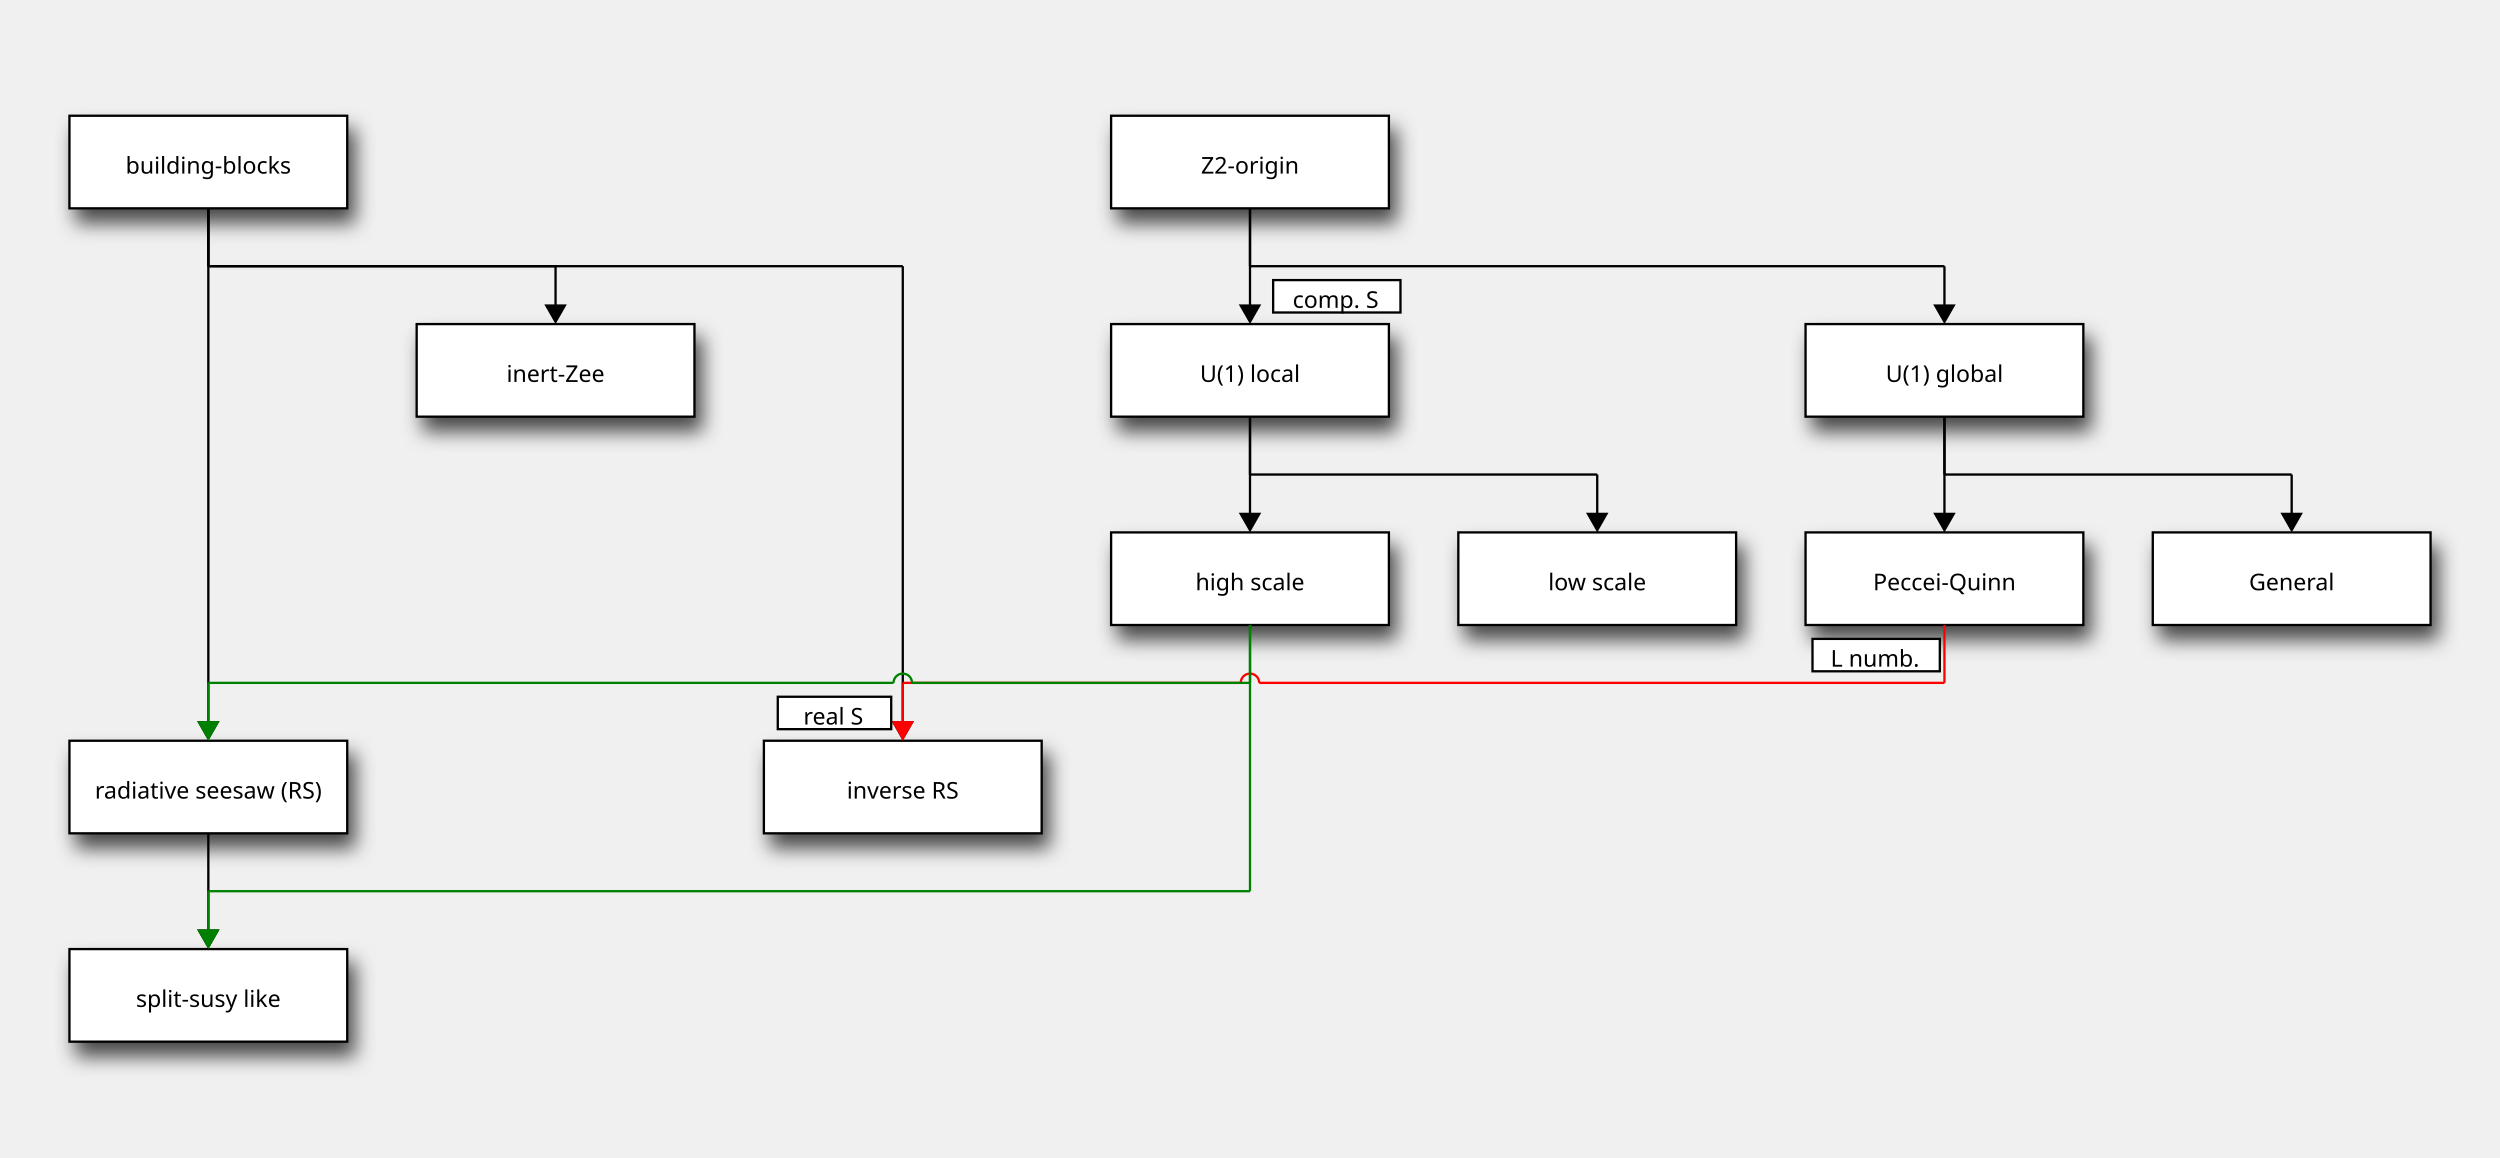
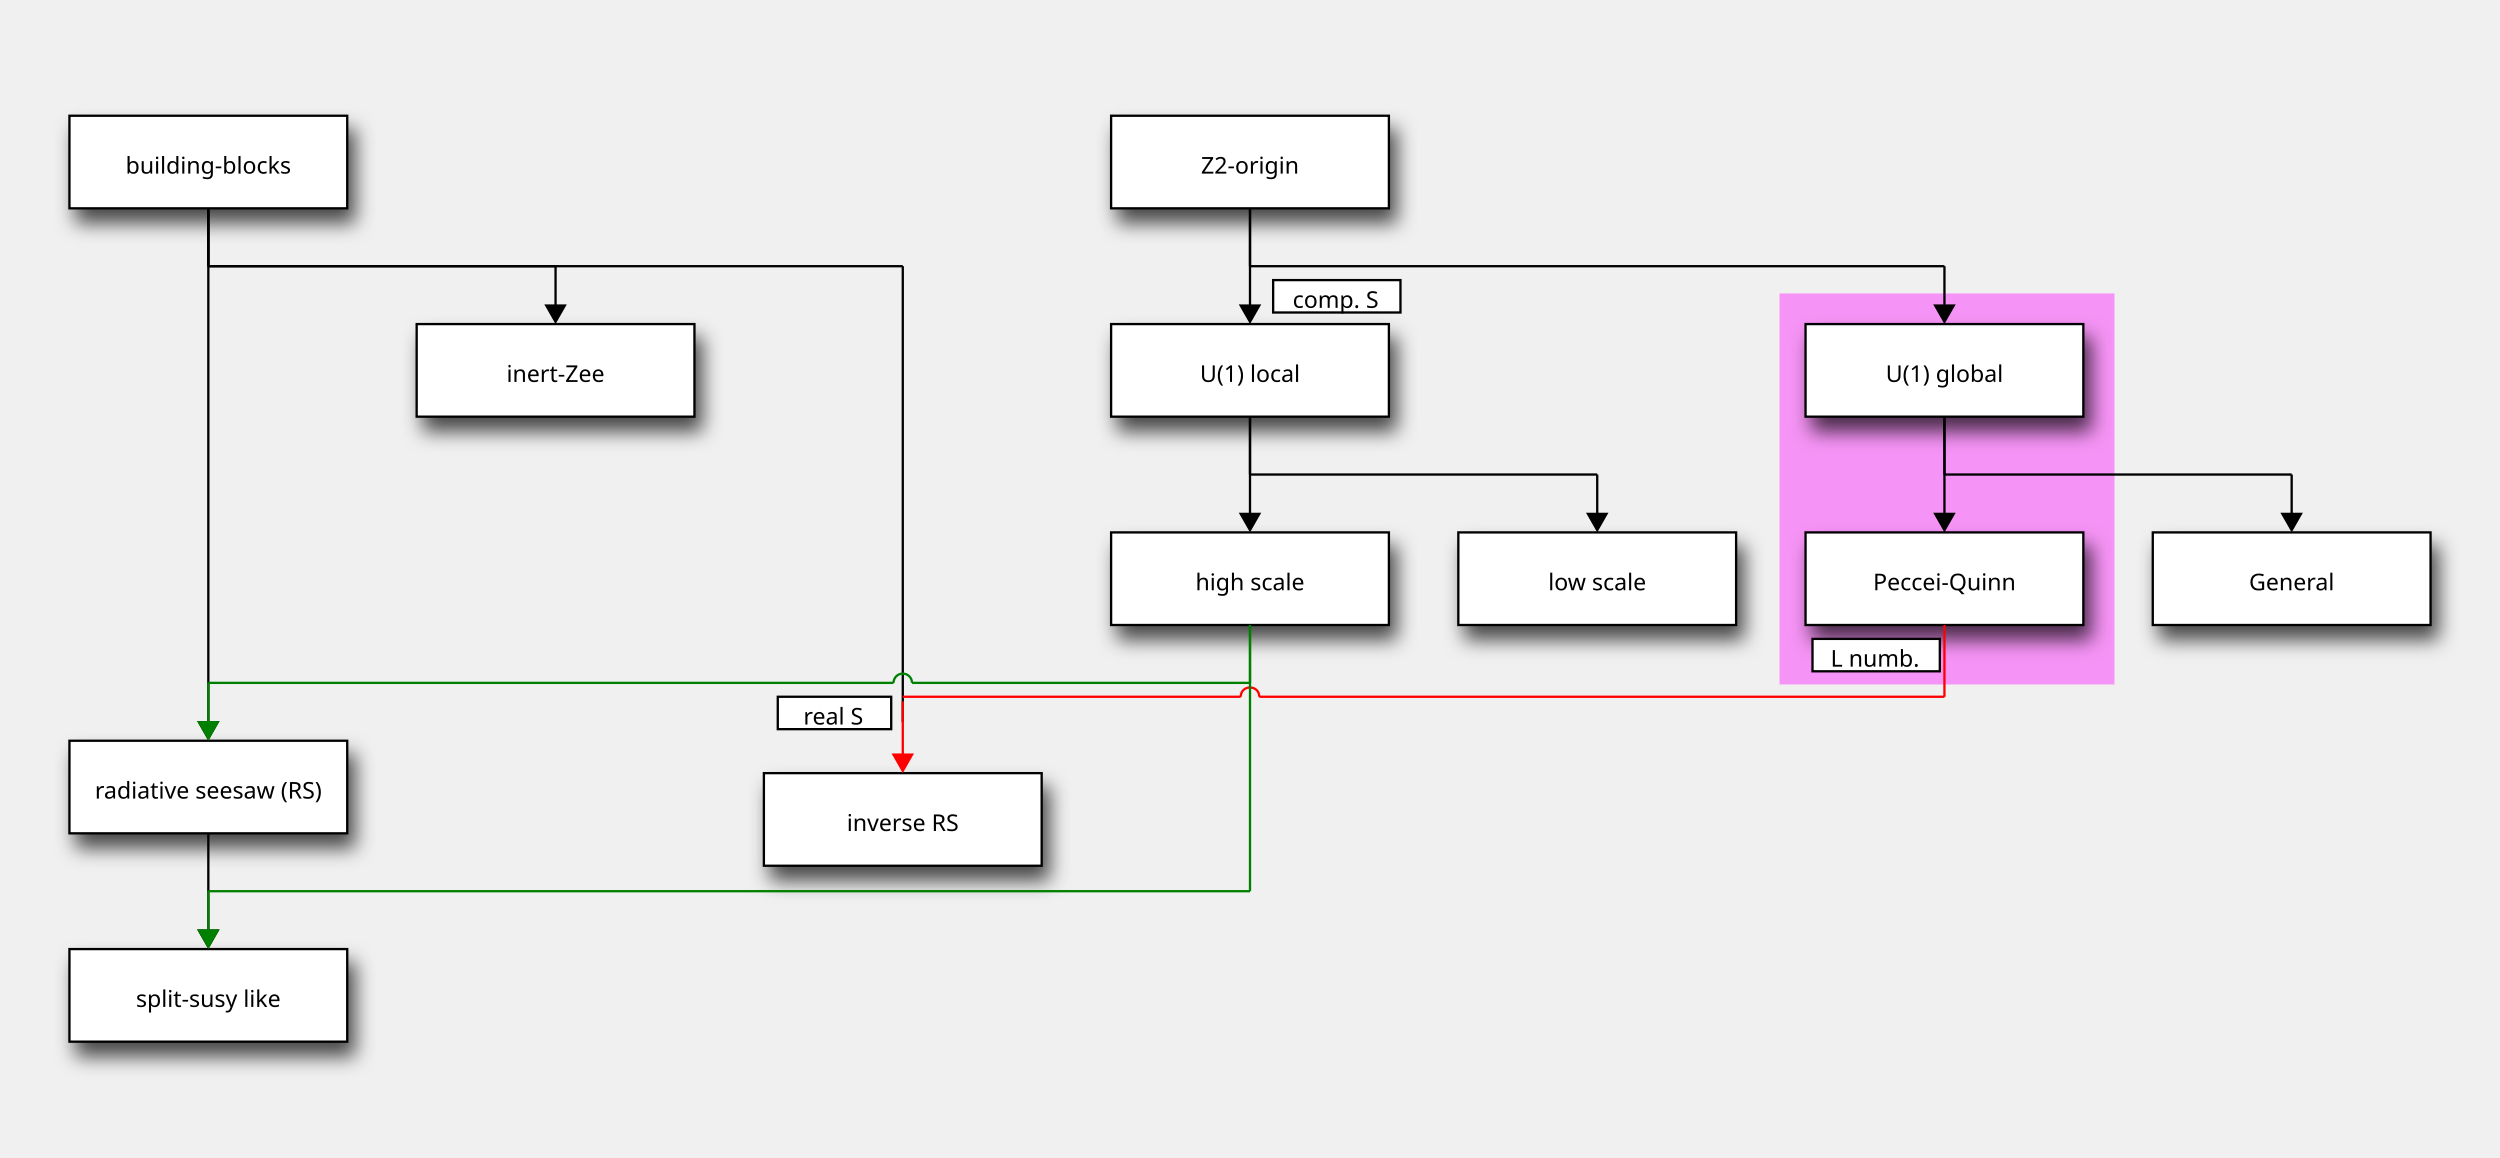
- <svg xmlns="http://www.w3.org/2000/svg" viewBox="0 0 1080 500">
+ <svg xmlns="http://www.w3.org/2000/svg" viewBox="0 0 1080 500" version="1.1" id="svg185">
  <defs id="defs_block">
    <filter height="1.504" id="filter_blur" width="1.157" x="-0.079" y="-0.252">
      <feGaussianBlur id="feGaussianBlur3780" stdDeviation="4.2" />
    </filter>
  </defs>
-   <rect fill="rgb(0,0,0)" height="40" stroke="rgb(0,0,0)" style="filter:url(#filter_blur);opacity:0.7;fill-opacity:1" width="120" x="33" y="56" />
-   <rect fill="rgb(0,0,0)" height="40" stroke="rgb(0,0,0)" style="filter:url(#filter_blur);opacity:0.7;fill-opacity:1" width="120" x="483" y="56" />
-   <rect fill="rgb(0,0,0)" height="40" stroke="rgb(0,0,0)" style="filter:url(#filter_blur);opacity:0.7;fill-opacity:1" width="120" x="33" y="326" />
-   <rect fill="rgb(0,0,0)" height="40" stroke="rgb(0,0,0)" style="filter:url(#filter_blur);opacity:0.7;fill-opacity:1" width="120" x="33" y="416" />
-   <rect fill="rgb(0,0,0)" height="40" stroke="rgb(0,0,0)" style="filter:url(#filter_blur);opacity:0.7;fill-opacity:1" width="120" x="183" y="146" />
-   <rect fill="rgb(0,0,0)" height="40" stroke="rgb(0,0,0)" style="filter:url(#filter_blur);opacity:0.7;fill-opacity:1" width="120" x="483" y="146" />
-   <rect fill="rgb(0,0,0)" height="40" stroke="rgb(0,0,0)" style="filter:url(#filter_blur);opacity:0.7;fill-opacity:1" width="120" x="783" y="146" />
-   <rect fill="rgb(0,0,0)" height="40" stroke="rgb(0,0,0)" style="filter:url(#filter_blur);opacity:0.7;fill-opacity:1" width="120" x="333" y="326" />
-   <rect fill="rgb(0,0,0)" height="40" stroke="rgb(0,0,0)" style="filter:url(#filter_blur);opacity:0.7;fill-opacity:1" width="120" x="783" y="236" />
-   <rect fill="rgb(0,0,0)" height="40" stroke="rgb(0,0,0)" style="filter:url(#filter_blur);opacity:0.7;fill-opacity:1" width="120" x="933" y="236" />
-   <rect fill="rgb(0,0,0)" height="40" stroke="rgb(0,0,0)" style="filter:url(#filter_blur);opacity:0.7;fill-opacity:1" width="120" x="483" y="236" />
-   <rect fill="rgb(0,0,0)" height="40" stroke="rgb(0,0,0)" style="filter:url(#filter_blur);opacity:0.7;fill-opacity:1" width="120" x="633" y="236" />
-   <rect fill="rgb(255,255,255)" height="40" stroke="rgb(0,0,0)" width="120" x="30" y="50" />
-   <text fill="rgb(0,0,0)" font-family="sans-serif" font-size="10" font-style="normal" font-weight="normal" text-anchor="middle" textLength="83" x="90" y="75">building-blocks</text>
-   <rect fill="rgb(255,255,255)" height="40" stroke="rgb(0,0,0)" width="120" x="480" y="50" />
-   <text fill="rgb(0,0,0)" font-family="sans-serif" font-size="10" font-style="normal" font-weight="normal" text-anchor="middle" textLength="50" x="540" y="75">Z2-origin</text>
-   <rect fill="rgb(255,255,255)" height="40" stroke="rgb(0,0,0)" width="120" x="30" y="320" />
-   <text fill="rgb(0,0,0)" font-family="sans-serif" font-size="10" font-style="normal" font-weight="normal" text-anchor="middle" textLength="116" x="90" y="345">radiative seesaw (RS)</text>
-   <rect fill="rgb(255,255,255)" height="40" stroke="rgb(0,0,0)" width="120" x="30" y="410" />
-   <text fill="rgb(0,0,0)" font-family="sans-serif" font-size="10" font-style="normal" font-weight="normal" text-anchor="middle" textLength="83" x="90" y="435">split-susy like</text>
-   <rect fill="rgb(255,255,255)" height="40" stroke="rgb(0,0,0)" width="120" x="180" y="140" />
-   <text fill="rgb(0,0,0)" font-family="sans-serif" font-size="10" font-style="normal" font-weight="normal" text-anchor="middle" textLength="50" x="240" y="165">inert-Zee</text>
-   <rect fill="rgb(255,255,255)" height="40" stroke="rgb(0,0,0)" width="120" x="480" y="140" />
-   <text fill="rgb(0,0,0)" font-family="sans-serif" font-size="10" font-style="normal" font-weight="normal" text-anchor="middle" textLength="56" x="540" y="165">U(1) local</text>
-   <rect fill="rgb(255,255,255)" height="40" stroke="rgb(0,0,0)" width="120" x="780" y="140" />
-   <text fill="rgb(0,0,0)" font-family="sans-serif" font-size="10" font-style="normal" font-weight="normal" text-anchor="middle" textLength="61" x="840" y="165">U(1) global</text>
-   <rect fill="rgb(255,255,255)" height="40" stroke="rgb(0,0,0)" width="120" x="330" y="320" />
-   <text fill="rgb(0,0,0)" font-family="sans-serif" font-size="10" font-style="normal" font-weight="normal" text-anchor="middle" textLength="56" x="390" y="345">inverse RS</text>
-   <rect fill="rgb(255,255,255)" height="40" stroke="rgb(0,0,0)" width="120" x="780" y="230" />
-   <text fill="rgb(0,0,0)" font-family="sans-serif" font-size="10" font-style="normal" font-weight="normal" text-anchor="middle" textLength="66" x="840" y="255">Peccei-Quinn</text>
-   <rect fill="rgb(255,255,255)" height="40" stroke="rgb(0,0,0)" width="120" x="930" y="230" />
-   <text fill="rgb(0,0,0)" font-family="sans-serif" font-size="10" font-style="normal" font-weight="normal" text-anchor="middle" textLength="39" x="990" y="255">General</text>
-   <rect fill="rgb(255,255,255)" height="40" stroke="rgb(0,0,0)" width="120" x="480" y="230" />
-   <text fill="rgb(0,0,0)" font-family="sans-serif" font-size="10" font-style="normal" font-weight="normal" text-anchor="middle" textLength="56" x="540" y="255">high scale</text>
-   <rect fill="rgb(255,255,255)" height="40" stroke="rgb(0,0,0)" width="120" x="630" y="230" />
-   <text fill="rgb(0,0,0)" font-family="sans-serif" font-size="10" font-style="normal" font-weight="normal" text-anchor="middle" textLength="50" x="690" y="255">low scale</text>
-   <path d="M 90 90 L 90 115" fill="none" stroke="rgb(0,0,0)" />
-   <path d="M 90 115 L 240 115" fill="none" stroke="rgb(0,0,0)" />
-   <path d="M 240 115 L 240 132" fill="none" stroke="rgb(0,0,0)" />
-   <polygon fill="rgb(0,0,0)" points="240,139 236,132 244,132 240,139" stroke="rgb(0,0,0)" />
-   <path d="M 90 90 L 90 115" fill="none" stroke="rgb(0,0,0)" />
-   <path d="M 90 115 L 390 115" fill="none" stroke="rgb(0,0,0)" />
-   <path d="M 390 115 L 390 312" fill="none" stroke="rgb(0,0,0)" />
-   <polygon fill="rgb(0,0,0)" points="390,319 386,312 394,312 390,319" stroke="rgb(0,0,0)" />
-   <path d="M 90 90 L 90 312" fill="none" stroke="rgb(0,0,0)" />
-   <polygon fill="rgb(0,0,0)" points="90,319 86,312 94,312 90,319" stroke="rgb(0,0,0)" />
-   <path d="M 540 90 L 540 115" fill="none" stroke="rgb(0,0,0)" />
-   <path d="M 540 115 L 840 115" fill="none" stroke="rgb(0,0,0)" />
-   <path d="M 840 115 L 840 132" fill="none" stroke="rgb(0,0,0)" />
-   <polygon fill="rgb(0,0,0)" points="840,139 836,132 844,132 840,139" stroke="rgb(0,0,0)" />
-   <path d="M 540 90 L 540 132" fill="none" stroke="rgb(0,0,0)" />
-   <polygon fill="rgb(0,0,0)" points="540,139 536,132 544,132 540,139" stroke="rgb(0,0,0)" />
-   <path d="M 90 360 L 90 402" fill="none" stroke="rgb(0,0,0)" />
-   <polygon fill="rgb(0,0,0)" points="90,409 86,402 94,402 90,409" stroke="rgb(0,0,0)" />
-   <path d="M 540 180 L 540 205" fill="none" stroke="rgb(0,0,0)" />
-   <path d="M 540 205 L 690 205" fill="none" stroke="rgb(0,0,0)" />
-   <path d="M 690 205 L 690 222" fill="none" stroke="rgb(0,0,0)" />
-   <polygon fill="rgb(0,0,0)" points="690,229 686,222 694,222 690,229" stroke="rgb(0,0,0)" />
-   <path d="M 540 180 L 540 222" fill="none" stroke="rgb(0,0,0)" />
-   <polygon fill="rgb(0,0,0)" points="540,229 536,222 544,222 540,229" stroke="rgb(0,0,0)" />
-   <path d="M 840 180 L 840 205" fill="none" stroke="rgb(0,0,0)" />
-   <path d="M 840 205 L 990 205" fill="none" stroke="rgb(0,0,0)" />
-   <path d="M 990 205 L 990 222" fill="none" stroke="rgb(0,0,0)" />
-   <polygon fill="rgb(0,0,0)" points="990,229 986,222 994,222 990,229" stroke="rgb(0,0,0)" />
-   <path d="M 840 180 L 840 222" fill="none" stroke="rgb(0,0,0)" />
-   <polygon fill="rgb(0,0,0)" points="840,229 836,222 844,222 840,229" stroke="rgb(0,0,0)" />
-   <path d="M 840 270 L 840 295" fill="none" stroke="rgb(255,0,0)" />
-   <path d="M 390 295 L 536 295" fill="none" stroke="rgb(255,0,0)" />
-   <path d="M 536.0 295.0 A4,4 0 0 1 544.0 295.0" fill="none" stroke="rgb(255,0,0)" />
-   <path d="M 544 295 L 840 295" fill="none" stroke="rgb(255,0,0)" />
-   <path d="M 390 295 L 390 312" fill="none" stroke="rgb(255,0,0)" />
-   <polygon fill="rgb(255,0,0)" points="390,319 386,312 394,312 390,319" stroke="rgb(255,0,0)" />
-   <path d="M 540 270 L 540 385" fill="none" stroke="rgb(0,128,0)" />
-   <path d="M 90 385 L 540 385" fill="none" stroke="rgb(0,128,0)" />
-   <path d="M 90 385 L 90 402" fill="none" stroke="rgb(0,128,0)" />
-   <polygon fill="rgb(0,128,0)" points="90,409 86,402 94,402 90,409" stroke="rgb(0,128,0)" />
-   <path d="M 540 270 L 540 295" fill="none" stroke="rgb(0,128,0)" />
-   <path d="M 90 295 L 386 295" fill="none" stroke="rgb(0,128,0)" />
-   <path d="M 386.0 295.0 A4,4 0 0 1 394.0 295.0" fill="none" stroke="rgb(0,128,0)" />
-   <path d="M 394 295 L 540 295" fill="none" stroke="rgb(0,128,0)" />
-   <path d="M 90 295 L 90 312" fill="none" stroke="rgb(0,128,0)" />
-   <polygon fill="rgb(0,128,0)" points="90,319 86,312 94,312 90,319" stroke="rgb(0,128,0)" />
-   <rect fill="white" height="14" stroke="rgb(0,0,0)" width="49" x="336" y="301" />
-   <text fill="rgb(0,0,0)" font-family="sans-serif" font-size="10" font-style="normal" font-weight="normal" text-anchor="middle" textLength="33" x="360" y="313">real S</text>
-   <rect fill="white" height="14" stroke="rgb(0,0,0)" width="55" x="550" y="121" />
-   <text fill="rgb(0,0,0)" font-family="sans-serif" font-size="10" font-style="normal" font-weight="normal" text-anchor="middle" textLength="39" x="577" y="133">comp. S</text>
-   <rect fill="white" height="14" stroke="rgb(0,0,0)" width="55" x="783" y="276" />
-   <text fill="rgb(0,0,0)" font-family="sans-serif" font-size="10" font-style="normal" font-weight="normal" text-anchor="middle" textLength="39" x="810" y="288">L numb.</text>
+   <g id="layer2" style="display:inline">
+     <rect style="opacity:1;fill:#ff00ff;fill-opacity:0.389;stroke:none;stroke-width:1.53;stroke-miterlimit:4;stroke-dasharray:none;stroke-dashoffset:0;stroke-opacity:1" id="rect200" width="144.712" height="168.917" x="768.755" y="126.772" />
+   </g>
+   <g id="layer1">
+     <rect height="40" style="opacity:0.7;fill:#000000;fill-opacity:1;stroke:#000000;filter:url(#filter_blur)" width="120" x="33" y="56" id="rect9" />
+     <rect height="40" style="opacity:0.7;fill:#000000;fill-opacity:1;stroke:#000000;filter:url(#filter_blur)" width="120" x="483" y="56" id="rect11" />
+     <rect height="40" style="opacity:0.7;fill:#000000;fill-opacity:1;stroke:#000000;filter:url(#filter_blur)" width="120" x="33" y="326" id="rect13" />
+     <rect height="40" style="opacity:0.7;fill:#000000;fill-opacity:1;stroke:#000000;filter:url(#filter_blur)" width="120" x="33" y="416" id="rect15" />
+     <rect height="40" style="opacity:0.7;fill:#000000;fill-opacity:1;stroke:#000000;filter:url(#filter_blur)" width="120" x="183" y="146" id="rect17" />
+     <rect height="40" style="opacity:0.7;fill:#000000;fill-opacity:1;stroke:#000000;filter:url(#filter_blur)" width="120" x="483" y="146" id="rect19" />
+     <rect height="40" style="opacity:0.7;fill:#000000;fill-opacity:1;stroke:#000000;filter:url(#filter_blur)" width="120" x="783" y="146" id="rect21" />
+     <rect height="40" style="opacity:0.7;fill:#000000;fill-opacity:1;stroke:#000000;filter:url(#filter_blur)" width="120" x="333" y="340" id="rect23" />
+     <rect height="40" style="opacity:0.7;fill:#000000;fill-opacity:1;stroke:#000000;filter:url(#filter_blur)" width="120" x="783" y="236" id="rect25" />
+     <rect height="40" style="opacity:0.7;fill:#000000;fill-opacity:1;stroke:#000000;filter:url(#filter_blur)" width="120" x="933" y="236" id="rect27" />
+     <rect height="40" style="opacity:0.7;fill:#000000;fill-opacity:1;stroke:#000000;filter:url(#filter_blur)" width="120" x="483" y="236" id="rect29" />
+     <rect height="40" style="opacity:0.7;fill:#000000;fill-opacity:1;stroke:#000000;filter:url(#filter_blur)" width="120" x="633" y="236" id="rect31" />
+     <rect style="fill:#ffffff;stroke:#000000" height="40" width="120" x="30" y="50" id="rect33" />
+     <text lengthAdjust="spacing" style="font-style:normal;font-weight:normal;font-size:10px;font-family:sans-serif;text-anchor:middle;fill:#000000" font-size="10" font-style="normal" font-weight="normal" textLength="83" x="90" y="75" id="text35">building-blocks</text>
+     <rect style="fill:#ffffff;stroke:#000000" height="40" width="120" x="480" y="50" id="rect37" />
+     <text lengthAdjust="spacing" style="font-style:normal;font-weight:normal;font-size:10px;font-family:sans-serif;text-anchor:middle;fill:#000000" font-size="10" font-style="normal" font-weight="normal" textLength="50" x="540" y="75" id="text39">Z2-origin</text>
+     <rect style="fill:#ffffff;stroke:#000000" height="40" width="120" x="30" y="320" id="rect41" />
+     <text lengthAdjust="spacing" style="font-style:normal;font-weight:normal;font-size:10px;font-family:sans-serif;text-anchor:middle;fill:#000000" font-size="10" font-style="normal" font-weight="normal" textLength="116" x="90" y="345" id="text43">radiative seesaw (RS)</text>
+     <rect style="fill:#ffffff;stroke:#000000" height="40" width="120" x="30" y="410" id="rect45" />
+     <text lengthAdjust="spacing" style="font-style:normal;font-weight:normal;font-size:10px;font-family:sans-serif;text-anchor:middle;fill:#000000" font-size="10" font-style="normal" font-weight="normal" textLength="83" x="90" y="435" id="text47">split-susy like</text>
+     <rect style="fill:#ffffff;stroke:#000000" height="40" width="120" x="180" y="140" id="rect49" />
+     <text lengthAdjust="spacing" style="font-style:normal;font-weight:normal;font-size:10px;font-family:sans-serif;text-anchor:middle;fill:#000000" font-size="10" font-style="normal" font-weight="normal" textLength="50" x="240" y="165" id="text51">inert-Zee</text>
+     <rect style="fill:#ffffff;stroke:#000000" height="40" width="120" x="480" y="140" id="rect53" />
+     <text lengthAdjust="spacing" style="font-style:normal;font-weight:normal;font-size:10px;font-family:sans-serif;text-anchor:middle;fill:#000000" font-size="10" font-style="normal" font-weight="normal" textLength="56" x="540" y="165" id="text55">U(1) local</text>
+     <rect style="fill:#ffffff;stroke:#000000" height="40" width="120" x="780" y="140" id="rect57" />
+     <text lengthAdjust="spacing" style="font-style:normal;font-weight:normal;font-size:10px;font-family:sans-serif;text-anchor:middle;fill:#000000" font-size="10" font-style="normal" font-weight="normal" textLength="61" x="840" y="165" id="text59">U(1) global</text>
+     <rect height="40" width="120" x="330" y="334" id="rect61" style="fill:#ffffff;stroke:#000000" />
+     <text font-size="10" font-style="normal" font-weight="normal" textLength="56" x="390" y="345" id="text63" lengthAdjust="spacing" transform="translate(1.1920929e-7,14)" style="font-style:normal;font-weight:normal;font-size:10px;font-family:sans-serif;text-anchor:middle;fill:#000000">inverse RS</text>
+     <rect style="fill:#ffffff;stroke:#000000" height="40" width="120" x="780" y="230" id="rect65" />
+     <text lengthAdjust="spacing" style="font-style:normal;font-weight:normal;font-size:10px;font-family:sans-serif;text-anchor:middle;fill:#000000" font-size="10" font-style="normal" font-weight="normal" textLength="66" x="840" y="255" id="text67">Peccei-Quinn</text>
+     <rect style="fill:#ffffff;stroke:#000000" height="40" width="120" x="930" y="230" id="rect69" />
+     <text lengthAdjust="spacing" style="font-style:normal;font-weight:normal;font-size:10px;font-family:sans-serif;text-anchor:middle;fill:#000000" font-size="10" font-style="normal" font-weight="normal" textLength="39" x="990" y="255" id="text71">General</text>
+     <rect style="fill:#ffffff;stroke:#000000" height="40" width="120" x="480" y="230" id="rect73" />
+     <text lengthAdjust="spacing" style="font-style:normal;font-weight:normal;font-size:10px;font-family:sans-serif;text-anchor:middle;fill:#000000" font-size="10" font-style="normal" font-weight="normal" textLength="56" x="540" y="255" id="text75">high scale</text>
+     <rect style="fill:#ffffff;stroke:#000000" height="40" width="120" x="630" y="230" id="rect77" />
+     <text lengthAdjust="spacing" style="font-style:normal;font-weight:normal;font-size:10px;font-family:sans-serif;text-anchor:middle;fill:#000000" font-size="10" font-style="normal" font-weight="normal" textLength="50" x="690" y="255" id="text79">low scale</text>
+     <path style="fill:none;stroke:#000000" d="M 90,90 V 312" id="path81" />
+     <polygon style="fill:#000000;stroke:#000000" points="86,312 94,312 90,319 " id="polygon83" />
+     <path style="fill:none;stroke:#000000" d="m 90,90 v 25" id="path85" />
+     <path style="fill:none;stroke:#000000" d="M 90,115 H 390" id="path87" />
+     <path style="fill:none;stroke:#000000" d="M 390,115 V 312" id="path89" />
+     <path style="fill:none;stroke:#000000" d="m 90,90 v 25" id="path93" />
+     <path style="fill:none;stroke:#000000" d="M 90,115 H 240" id="path95" />
+     <path style="fill:none;stroke:#000000" d="m 240,115 v 17" id="path97" />
+     <polygon style="fill:#000000;stroke:#000000" points="236,132 244,132 240,139 " id="polygon99" />
+     <path style="fill:none;stroke:#000000" d="m 540,90 v 25" id="path101" />
+     <path style="fill:none;stroke:#000000" d="M 540,115 H 840" id="path103" />
+     <path style="fill:none;stroke:#000000" d="m 840,115 v 17" id="path105" />
+     <polygon style="fill:#000000;stroke:#000000" points="836,132 844,132 840,139 " id="polygon107" />
+     <path style="fill:none;stroke:#000000" d="m 540,90 v 42" id="path109" />
+     <polygon style="fill:#000000;stroke:#000000" points="536,132 544,132 540,139 " id="polygon111" />
+     <path style="fill:none;stroke:#000000" d="m 90,360 v 42" id="path113" />
+     <polygon style="fill:#000000;stroke:#000000" points="86,402 94,402 90,409 " id="polygon115" />
+     <path style="fill:none;stroke:#000000" d="m 540,180 v 42" id="path117" />
+     <polygon style="fill:#000000;stroke:#000000" points="536,222 544,222 540,229 " id="polygon119" />
+     <path style="fill:none;stroke:#000000" d="m 540,180 v 25" id="path121" />
+     <path style="fill:none;stroke:#000000" d="M 540,205 H 690" id="path123" />
+     <path style="fill:none;stroke:#000000" d="m 690,205 v 17" id="path125" />
+     <polygon style="fill:#000000;stroke:#000000" points="686,222 694,222 690,229 " id="polygon127" />
+     <path style="fill:none;stroke:#000000" d="m 840,180 v 42" id="path129" />
+     <polygon style="fill:#000000;stroke:#000000" points="836,222 844,222 840,229 " id="polygon131" />
+     <path style="fill:none;stroke:#000000" d="m 840,180 v 25" id="path133" />
+     <path style="fill:none;stroke:#000000" d="M 840,205 H 990" id="path135" />
+     <path style="fill:none;stroke:#000000" d="m 990,205 v 17" id="path137" />
+     <polygon style="fill:#000000;stroke:#000000" points="986,222 994,222 990,229 " id="polygon139" />
+     <path d="m 840,270 v 31" id="path141" style="fill:none;stroke:#ff0000" />
+     <path d="M 390,301 H 536" id="path143" style="fill:none;stroke:#ff0000" />
+     <path d="m 536,301 c 0,-5.333 8,-5.333 8,0" id="path145" style="fill:none;stroke:#ff0000" />
+     <path d="M 544,301 H 840" id="path147" style="fill:none;stroke:#ff0000" />
+     <path d="m 390,303 v 23" id="path149" style="fill:none;stroke:#ff0000" />
+     <polygon points="394,312 390,319 386,312 " id="polygon151" transform="translate(1.1920929e-7,14)" style="fill:#ff0000;stroke:#ff0000" />
+     <path style="fill:none;stroke:#008000" d="m 540,270 v 25" id="path153" />
+     <path style="fill:none;stroke:#008000" d="M 90,295 H 386" id="path155" />
+     <path style="fill:none;stroke:#008000" d="m 386,295 a 4,4 0 0 1 8,0" id="path157" />
+     <path style="fill:none;stroke:#008000" d="M 394,295 H 540" id="path159" />
+     <path style="fill:none;stroke:#008000" d="m 90,295 v 17" id="path161" />
+     <polygon style="fill:#008000;stroke:#008000" points="86,312 94,312 90,319 " id="polygon163" />
+     <path style="fill:none;stroke:#008000" d="M 540,270 V 385" id="path165" />
+     <path style="fill:none;stroke:#008000" d="M 90,385 H 540" id="path167" />
+     <path style="fill:none;stroke:#008000" d="m 90,385 v 17" id="path169" />
+     <polygon style="fill:#008000;stroke:#008000" points="86,402 94,402 90,409 " id="polygon171" />
+     <rect style="fill:#ffffff;stroke:#000000" height="14" width="49" x="336" y="301" id="rect173" />
+     <text lengthAdjust="spacing" style="font-style:normal;font-weight:normal;font-size:10px;font-family:sans-serif;text-anchor:middle;fill:#000000" font-size="10" font-style="normal" font-weight="normal" textLength="33" x="360" y="313" id="text175">real S</text>
+     <rect style="fill:#ffffff;stroke:#000000" height="14" width="55" x="550" y="121" id="rect177" />
+     <text lengthAdjust="spacing" style="font-style:normal;font-weight:normal;font-size:10px;font-family:sans-serif;text-anchor:middle;fill:#000000" font-size="10" font-style="normal" font-weight="normal" textLength="39" x="577" y="133" id="text179">comp. S</text>
+     <rect style="fill:#ffffff;stroke:#000000" height="14" width="55" x="783" y="276" id="rect181" />
+     <text lengthAdjust="spacing" style="font-style:normal;font-weight:normal;font-size:10px;font-family:sans-serif;text-anchor:middle;fill:#000000" font-size="10" font-style="normal" font-weight="normal" textLength="39" x="810" y="288" id="text183">L numb.</text>
+   </g>
</svg>
